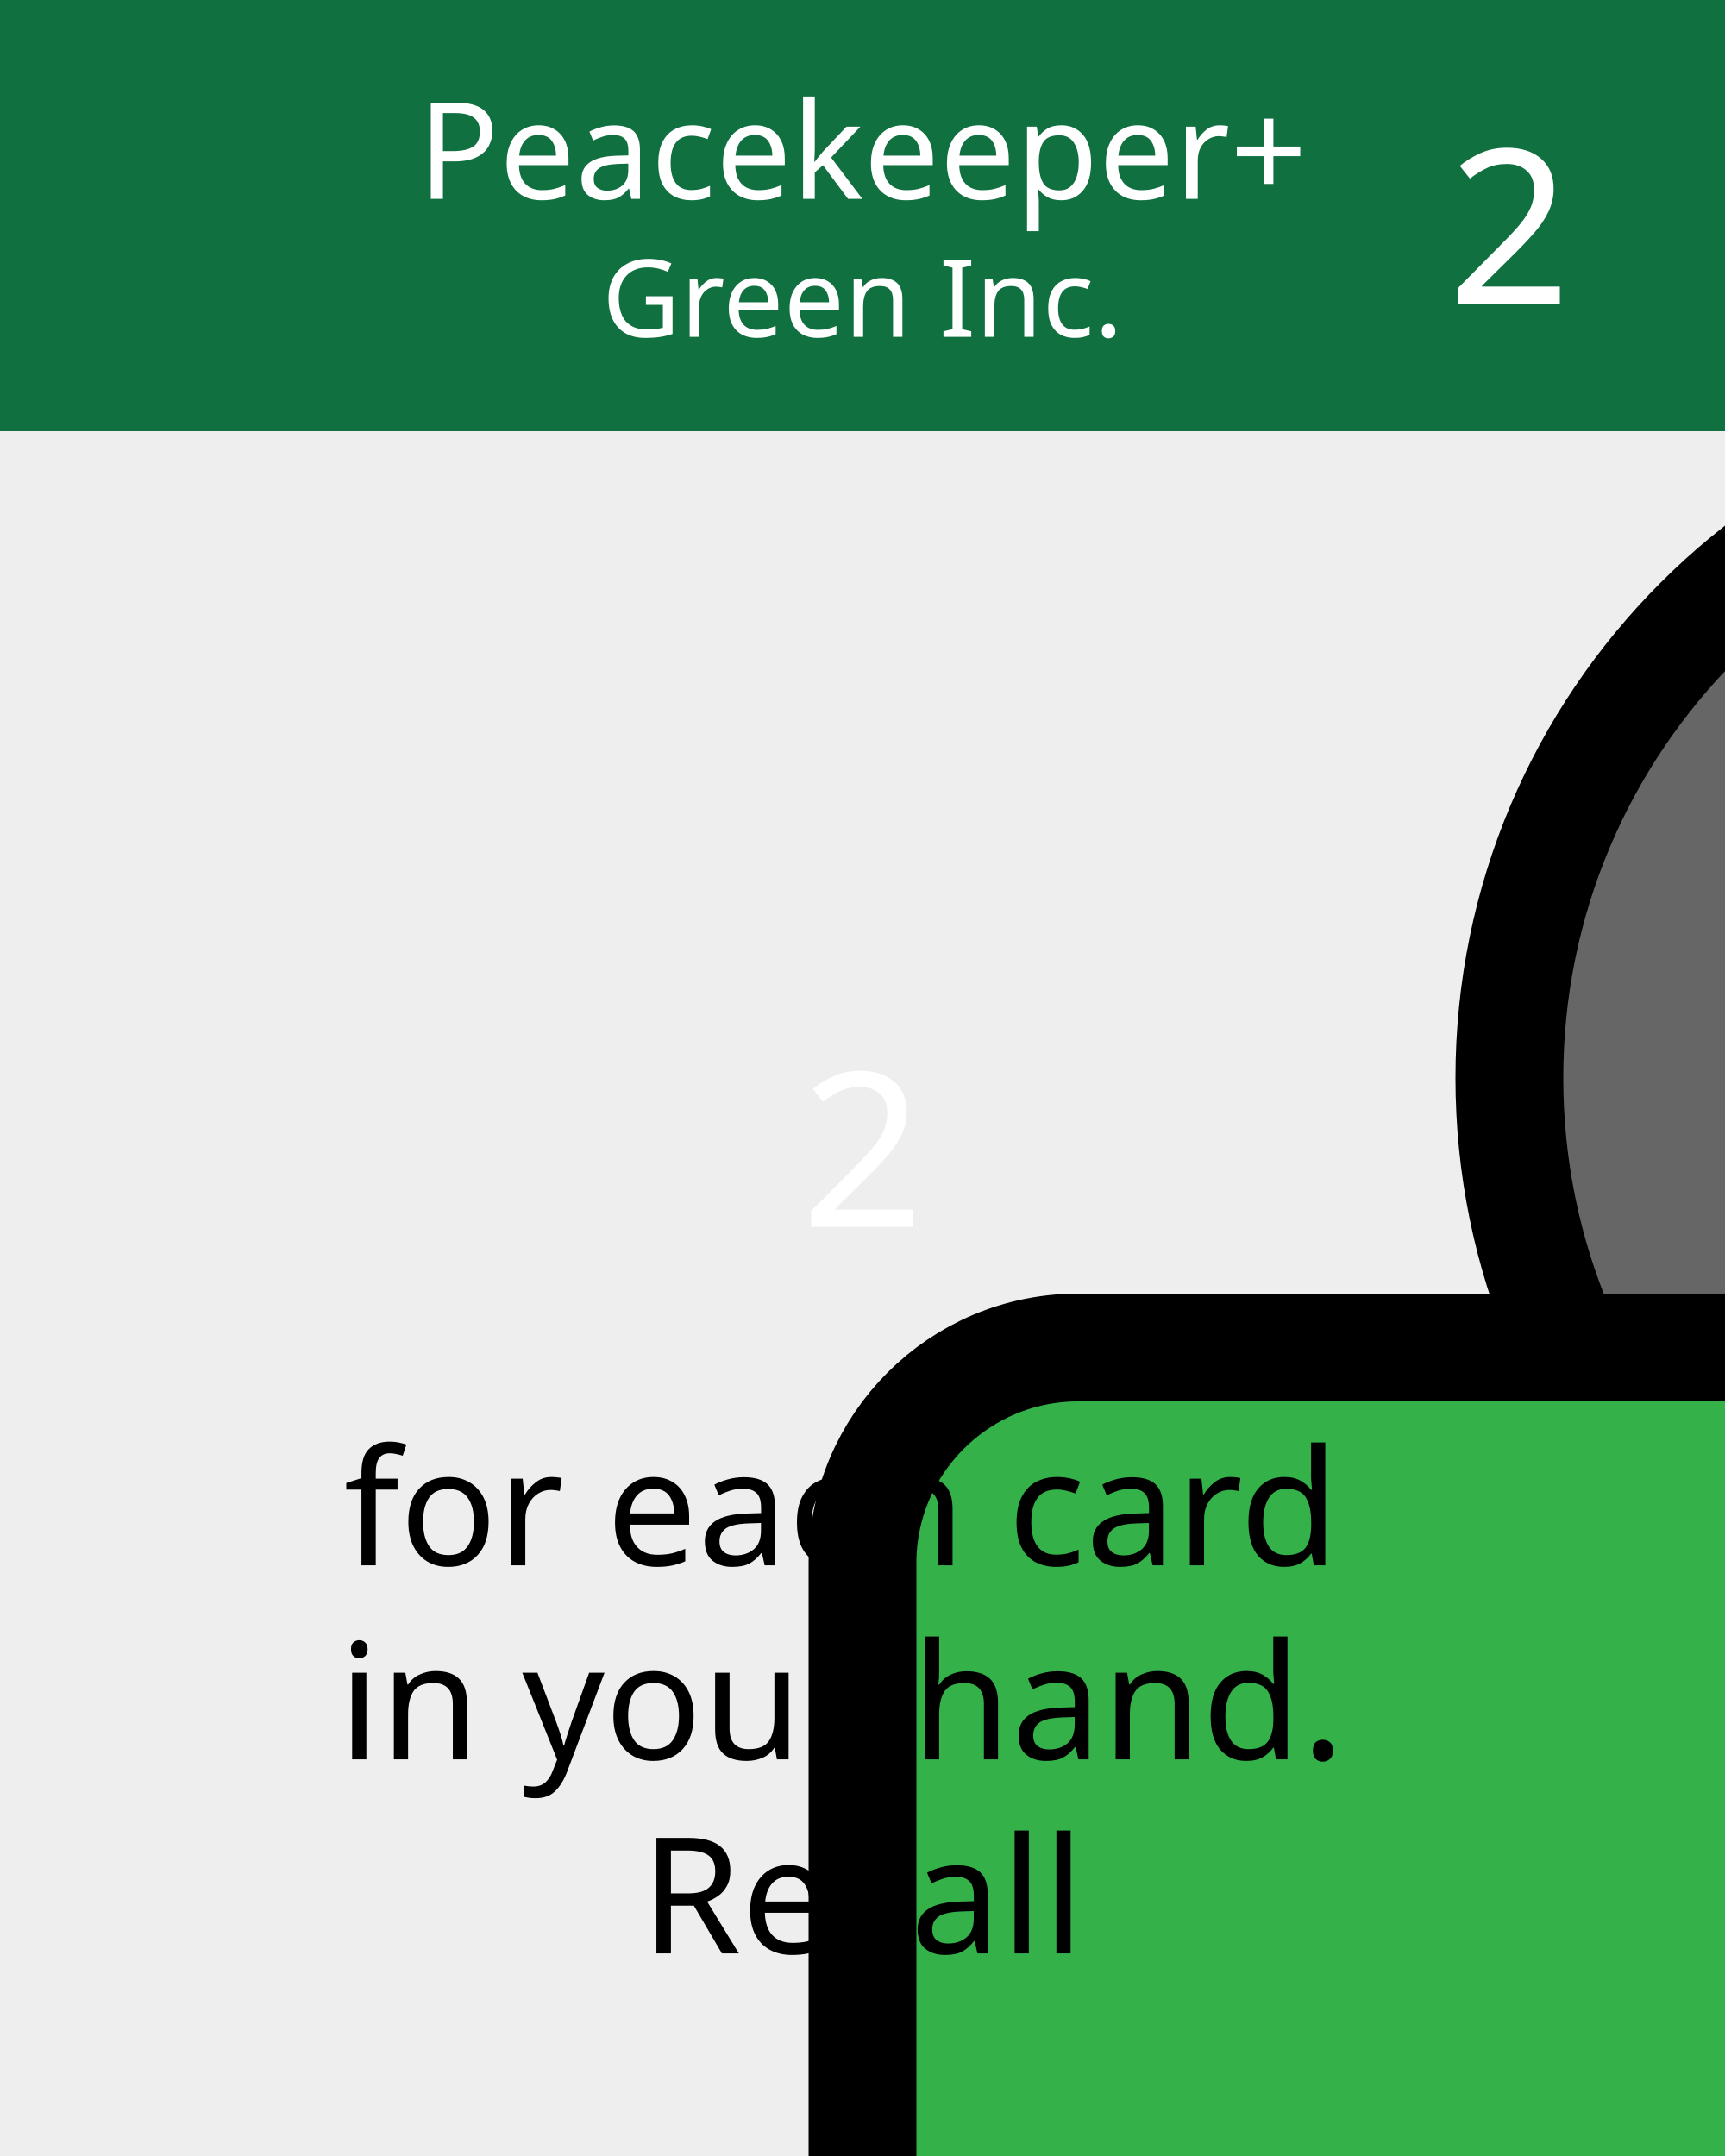
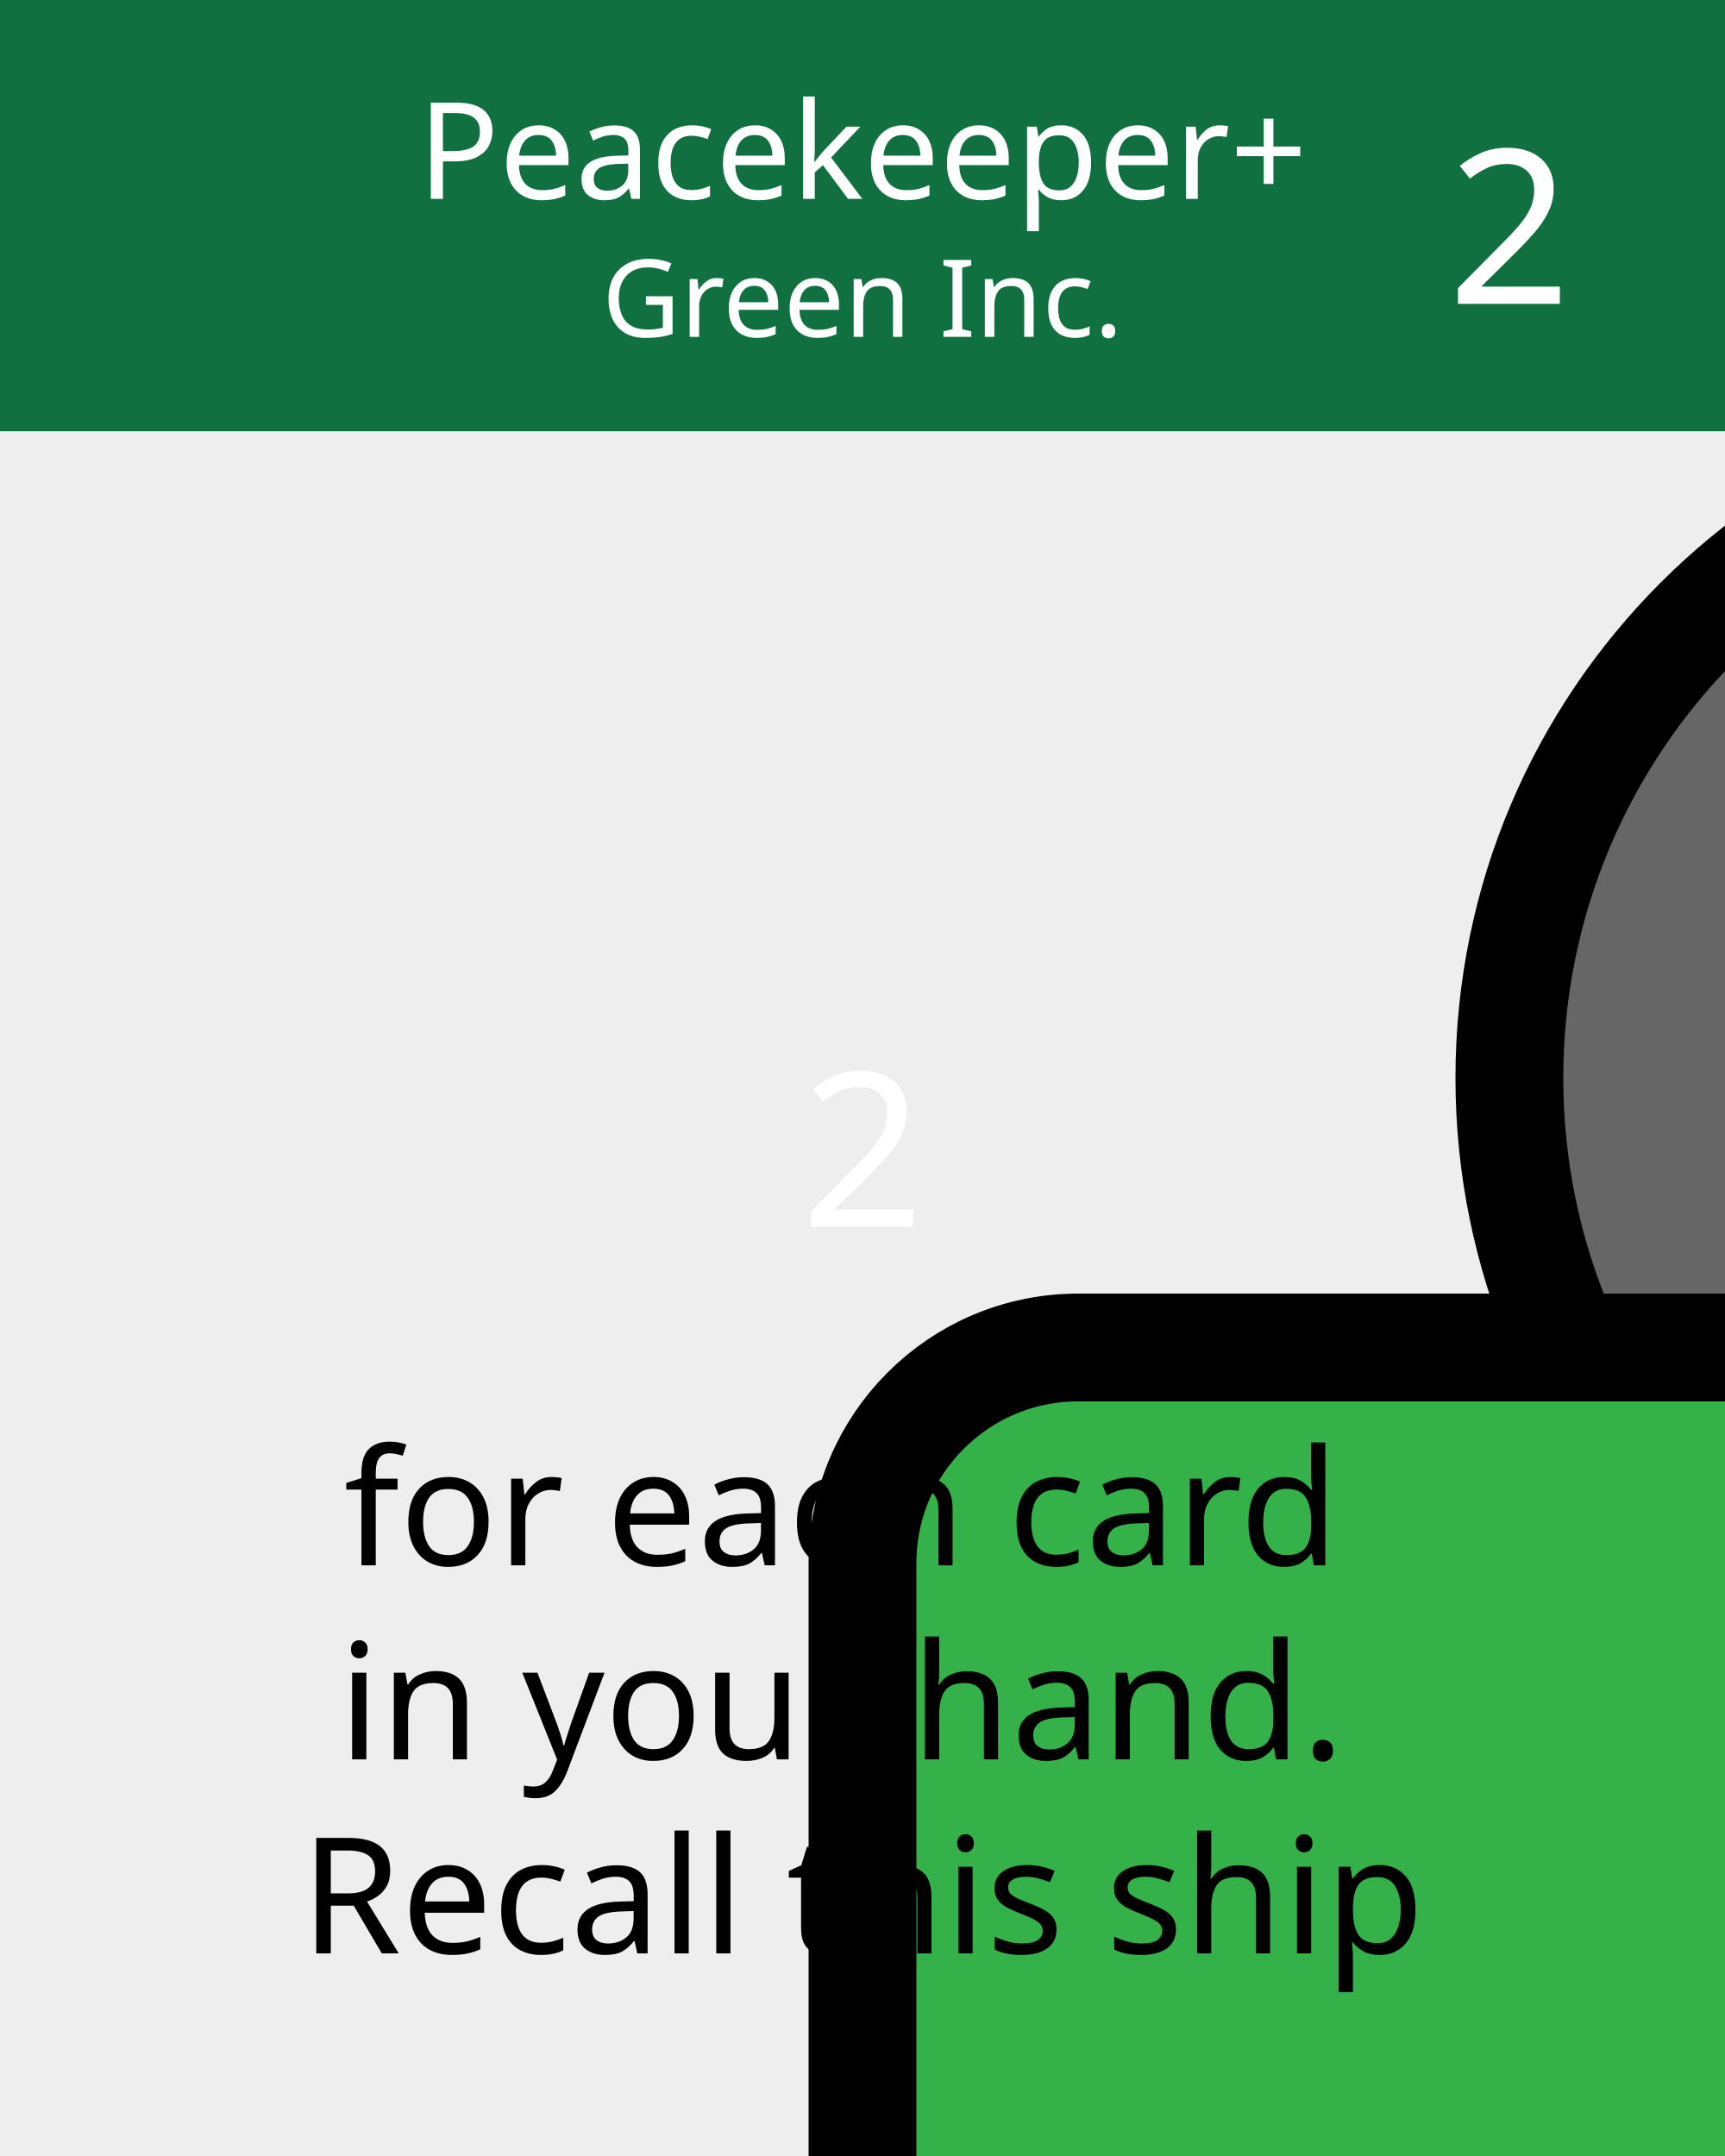
<svg xmlns="http://www.w3.org/2000/svg" version="1.1" width="256" height="320" viewBox="-128 0 256 320">
  <style>
     /* vietnamese */
    @font-face {
    font-family: 'Saira';
    font-style: italic;
    font-weight: 100 900;
    font-stretch: 100%;
    font-display: swap;
    src: url(https://fonts.gstatic.com/s/saira/v23/memhYa2wxmKQyNkiV50dulWP7s95AqZTzbvffS2-vw.woff2) format('woff2');
    unicode-range: U+0102-0103, U+0110-0111, U+0128-0129, U+0168-0169, U+01A0-01A1, U+01AF-01B0, U+0300-0301, U+0303-0304, U+0308-0309, U+0323, U+0329, U+1EA0-1EF9, U+20AB;
    }
    /* latin-ext */
    @font-face {
    font-family: 'Saira';
    font-style: italic;
    font-weight: 100 900;
    font-stretch: 100%;
    font-display: swap;
    src: url(https://fonts.gstatic.com/s/saira/v23/memhYa2wxmKQyNkiV50dulWP7s95AqZTzbvefS2-vw.woff2) format('woff2');
    unicode-range: U+0100-02BA, U+02BD-02C5, U+02C7-02CC, U+02CE-02D7, U+02DD-02FF, U+0304, U+0308, U+0329, U+1D00-1DBF, U+1E00-1E9F, U+1EF2-1EFF, U+2020, U+20A0-20AB, U+20AD-20C0, U+2113, U+2C60-2C7F, U+A720-A7FF;
    }
    /* latin */
    @font-face {
    font-family: 'Saira';
    font-style: italic;
    font-weight: 100 900;
    font-stretch: 100%;
    font-display: swap;
    src: url(https://fonts.gstatic.com/s/saira/v23/memhYa2wxmKQyNkiV50dulWP7s95AqZTzbvQfS0.woff2) format('woff2');
    unicode-range: U+0000-00FF, U+0131, U+0152-0153, U+02BB-02BC, U+02C6, U+02DA, U+02DC, U+0304, U+0308, U+0329, U+2000-206F, U+20AC, U+2122, U+2191, U+2193, U+2212, U+2215, U+FEFF, U+FFFD;
    }
    /* vietnamese */
    @font-face {
    font-family: 'Saira';
    font-style: normal;
    font-weight: 100 900;
    font-stretch: 100%;
    font-display: swap;
    src: url(https://fonts.gstatic.com/s/saira/v23/memjYa2wxmKQyPMrZX79wwYZQMhsyuSLh4vSZSk.woff2) format('woff2');
    unicode-range: U+0102-0103, U+0110-0111, U+0128-0129, U+0168-0169, U+01A0-01A1, U+01AF-01B0, U+0300-0301, U+0303-0304, U+0308-0309, U+0323, U+0329, U+1EA0-1EF9, U+20AB;
    }
    /* latin-ext */
    @font-face {
    font-family: 'Saira';
    font-style: normal;
    font-weight: 100 900;
    font-stretch: 100%;
    font-display: swap;
    src: url(https://fonts.gstatic.com/s/saira/v23/memjYa2wxmKQyPMrZX79wwYZQMhsyuSLhovSZSk.woff2) format('woff2');
    unicode-range: U+0100-02BA, U+02BD-02C5, U+02C7-02CC, U+02CE-02D7, U+02DD-02FF, U+0304, U+0308, U+0329, U+1D00-1DBF, U+1E00-1E9F, U+1EF2-1EFF, U+2020, U+20A0-20AB, U+20AD-20C0, U+2113, U+2C60-2C7F, U+A720-A7FF;
    }
    /* latin */
    @font-face {
    font-family: 'Saira';
    font-style: normal;
    font-weight: 100 900;
    font-stretch: 100%;
    font-display: swap;
    src: url(https://fonts.gstatic.com/s/saira/v23/memjYa2wxmKQyPMrZX79wwYZQMhsyuSLiIvS.woff2) format('woff2');
    unicode-range: U+0000-00FF, U+0131, U+0152-0153, U+02BB-02BC, U+02C6, U+02DA, U+02DC, U+0304, U+0308, U+0329, U+2000-206F, U+20AC, U+2122, U+2191, U+2193, U+2212, U+2215, U+FEFF, U+FFFD;
    }

    text {
        font-family: "Saira", sans-serif;
    }
    .amt {
        text-anchor: middle;
        dominant-baseline: middle;
        fill: #fff;
        font-size: 32px;
        font-weight: 500;
    }
     </style>
  <rect x="-128" y="0" width="256" height="320" fill="#eeeeee" />
  <rect x="-128" y="0" width="256" height="64" fill="#107040" />
  <text x="0" y="14" text-anchor="middle" dominant-baseline="hanging" style="font-size:20px;font-weight:500" fill="#fff">Peacekeeper+</text>
  <text x="0" y="50" text-anchor="middle" dominant-baseline="auto" style="font-size:16px" fill="#fff">Green Inc.</text>
  <symbol id="dmg" width="64" height="64" viewBox="-32 -32 64 64">
    <rect x="-22" y="-22" transform="rotate(45, 0, 0)" width="44" height="44" fill="#BF4040" stroke="#000" stroke-width="4" />
  </symbol>
  <symbol id="heal" width="64" height="64" viewBox="-32 -32 64 64">
    <path d="M -16 -24             l 32 0  a 8 8, 0 0 1,   8  8              l 0 32  a 8 8, 0 0 1,  -8  8             l -32 0 a 8 8, 0 0 1, -8 -8             l 0 -32 a 8 8, 0 0 1,  8 -8" fill="#34b249" stroke="#000" stroke-width="4" />
  </symbol>
  <symbol id="hploss" width="64" height="64" viewBox="-32 -32 64 64">
    <path d="M -16 -24             l 32 0  a 8 8, 0 0 1,   8  8              l 0 32  a 8 8, 0 0 1,  -8  8             l -32 0 a 8 8, 0 0 1, -8 -8             l 0 -32 a 8 8, 0 0 1,  8 -8" fill="#bf6a40" stroke="#000" stroke-width="4" />
  </symbol>
  <symbol id="fuel" width="64" height="64" viewBox="-32 -32 64 64">
    <circle cx="0" cy="0" r="24" fill="#666666" stroke="#000" stroke-width="4" />
  </symbol>
  <use href="#fuel" x="64" y="0" />
  <text x="96" y="34" class="amt">2</text>
  <use href="#heal" y="136" x="-32" />
  <text x="0" y="171" class="amt">2</text>
  <text x="0" y="224" text-anchor="middle" dominant-baseline="middle" style="font-size:24px">
    <tspan x="0">for each card</tspan>
    <tspan x="0" dy="1.2em">in your hand.</tspan>
-     <tspan x="0" dy="1.2em">Recall</tspan>
+     <tspan x="0" dy="1.2em">Recall this ship</tspan>
  </text>
</svg>
